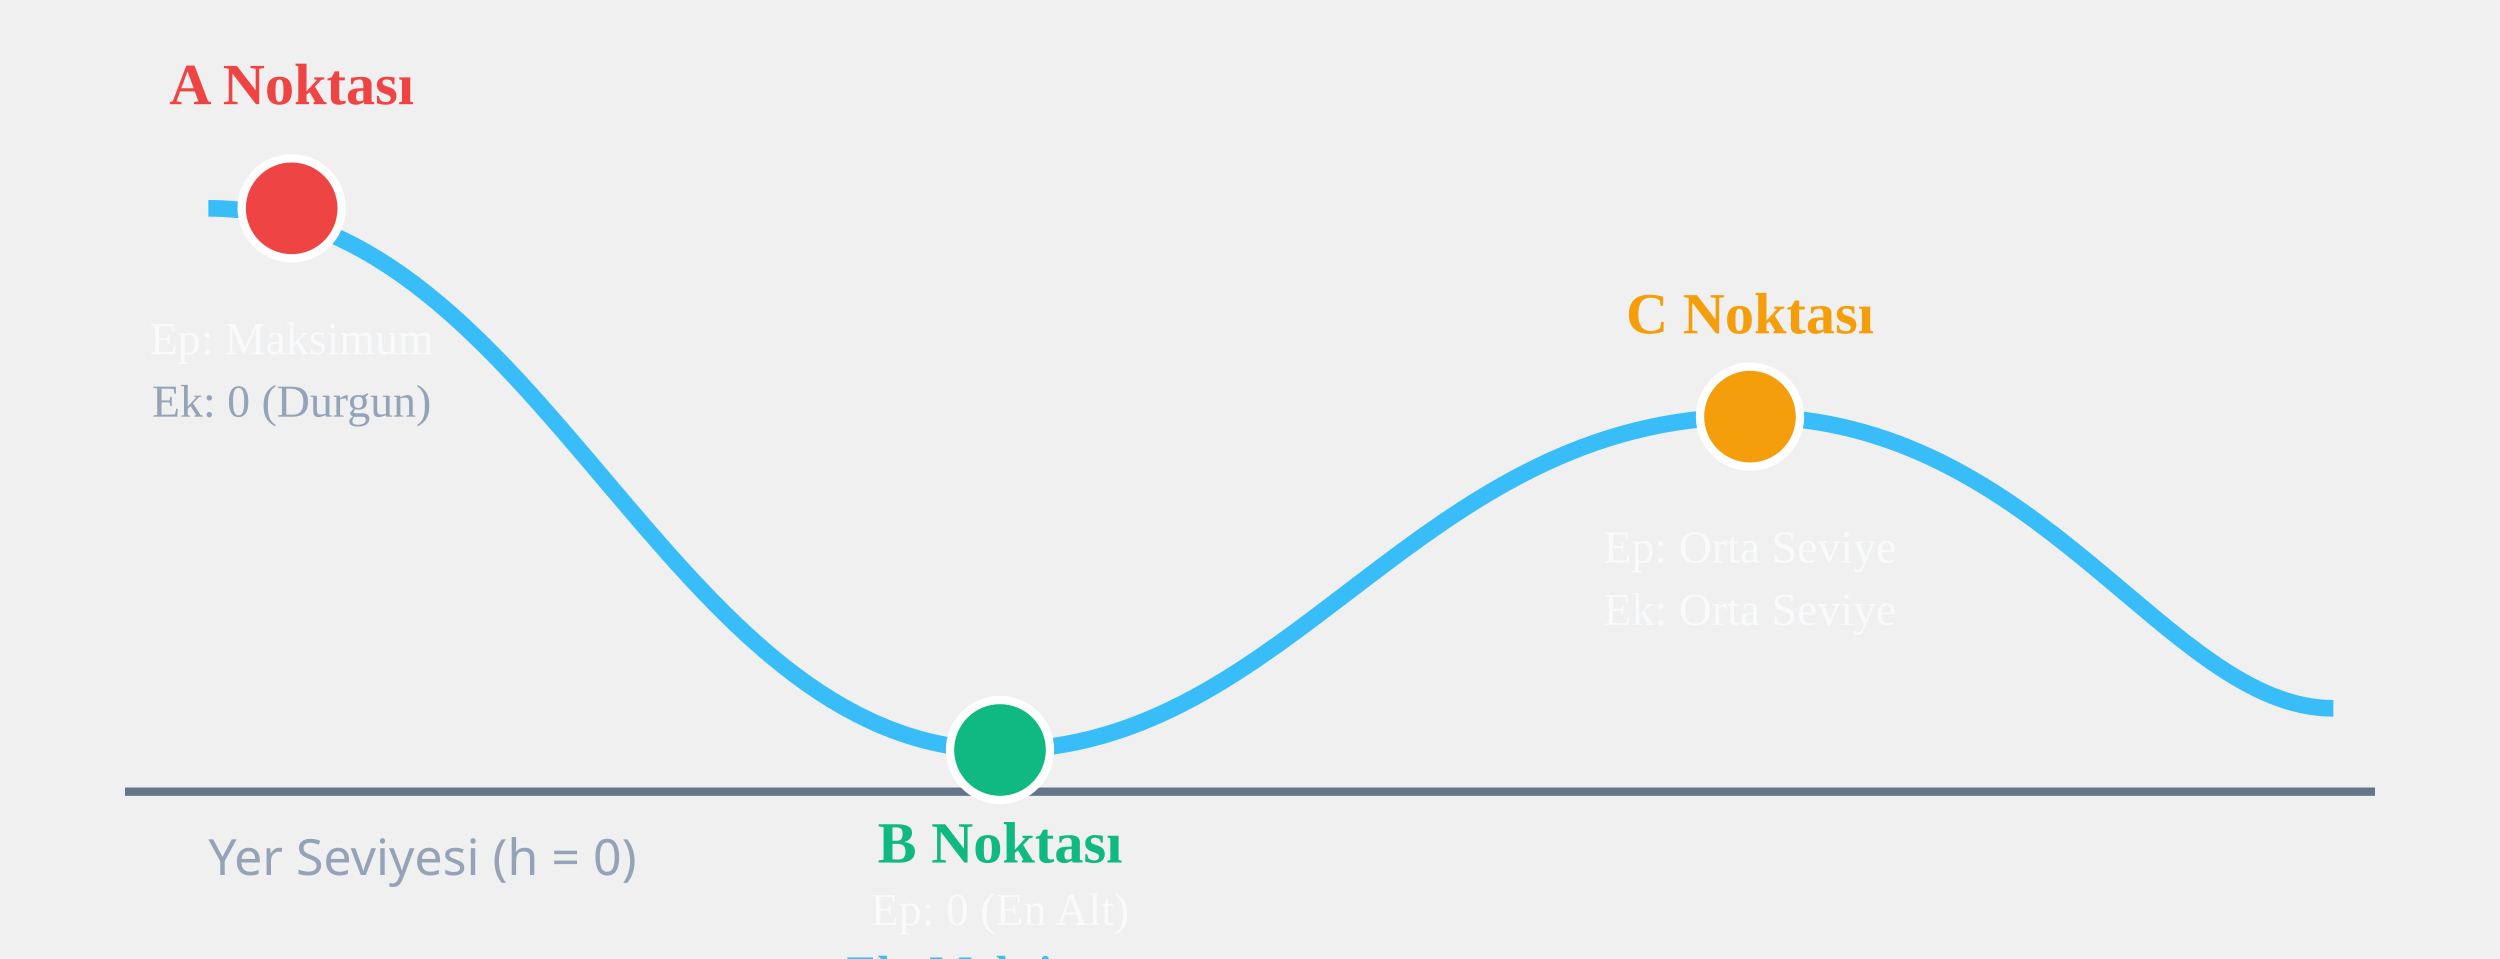
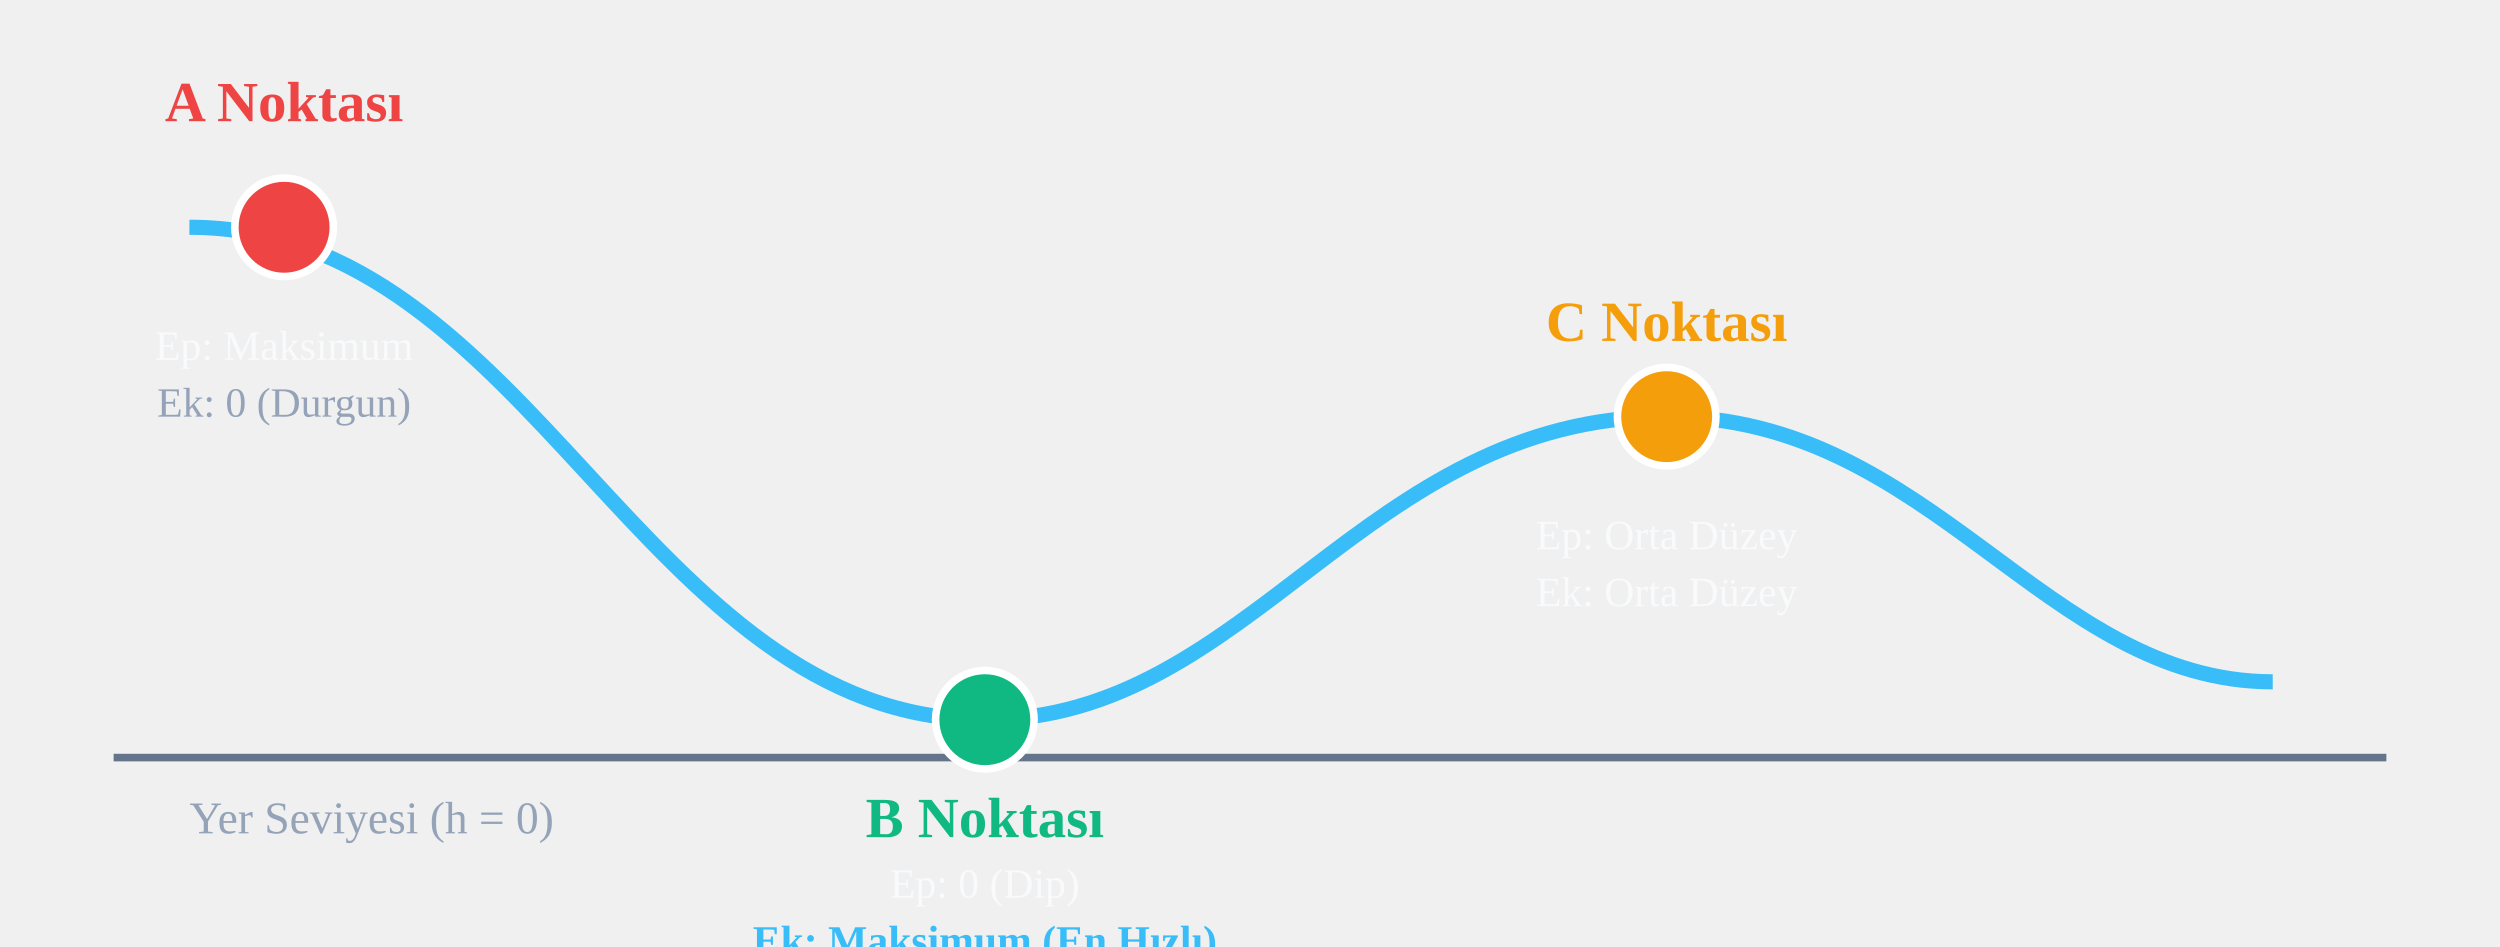
- <svg xmlns="http://www.w3.org/2000/svg" viewBox="0 0 600 230" width="100%" height="100%">
+ <svg xmlns="http://www.w3.org/2000/svg" viewBox="0 0 660 250" width="100%" height="100%">
  <rect width="100%" height="100%" fill="none" />
-   <line x1="30" y1="190" x2="570" y2="190" stroke="#64748b" stroke-width="2" />
-   <text x="50" y="210" fill="#94a3b8" font-size="12" font-family="system-ui, sans-serif">Yer Seviyesi (h = 0)</text>
-   <path d="M 50 50 C 130 50, 160 180, 240 180 C 310 180, 340 100, 420 100 C 490 100, 520 170, 560 170" fill="none" stroke="#38bdf8" stroke-width="4" />
-   <g transform="translate(70, 30)">
-     <circle cx="0" cy="20" r="12" fill="#ef4444" stroke="#ffffff" stroke-width="2" />
-     <text x="0" y="-5" fill="#ef4444" font-size="14" font-weight="bold" text-anchor="middle">A Noktası</text>
+   <line x1="30" y1="200" x2="630" y2="200" stroke="#64748b" stroke-width="2" />
+   <text x="50" y="220" fill="#94a3b8" font-size="12">Yer Seviyesi (h = 0)</text>
+   <path d="M 50 60 C 140 60, 170 190, 260 190 C 330 190, 360 110, 440 110 C 510 110, 540 180, 600 180" fill="none" stroke="#38bdf8" stroke-width="4" />
+   <g transform="translate(75, 40)">
+     <circle cx="0" cy="20" r="13" fill="#ef4444" stroke="#ffffff" stroke-width="2" />
+     <text x="0" y="-8" fill="#ef4444" font-size="15" font-weight="bold" text-anchor="middle">A Noktası</text>
    <text x="0" y="55" fill="#f8fafc" font-size="11" text-anchor="middle">Ep: Maksimum</text>
    <text x="0" y="70" fill="#94a3b8" font-size="11" text-anchor="middle">Ek: 0 (Durgun)</text>
  </g>
-   <g transform="translate(240, 155)">
-     <circle cx="0" cy="25" r="12" fill="#10b981" stroke="#ffffff" stroke-width="2" />
-     <text x="0" y="52" fill="#10b981" font-size="14" font-weight="bold" text-anchor="middle">B Noktası</text>
-     <text x="0" y="67" fill="#f8fafc" font-size="11" text-anchor="middle">Ep: 0 (En Alt)</text>
-     <text x="0" y="82" fill="#38bdf8" font-size="11" font-weight="bold" text-anchor="middle">Ek: Maksimum</text>
+   <g transform="translate(260, 165)">
+     <circle cx="0" cy="25" r="13" fill="#10b981" stroke="#ffffff" stroke-width="2" />
+     <text x="0" y="56" fill="#10b981" font-size="15" font-weight="bold" text-anchor="middle">B Noktası</text>
+     <text x="0" y="72" fill="#f8fafc" font-size="11" text-anchor="middle">Ep: 0 (Dip)</text>
+     <text x="0" y="87" fill="#38bdf8" font-size="11" font-weight="bold" text-anchor="middle">Ek: Maksimum (En Hızlı)</text>
  </g>
-   <g transform="translate(420, 75)">
-     <circle cx="0" cy="25" r="12" fill="#f59e0b" stroke="#ffffff" stroke-width="2" />
-     <text x="0" y="5" fill="#f59e0b" font-size="14" font-weight="bold" text-anchor="middle">C Noktası</text>
-     <text x="0" y="60" fill="#f8fafc" font-size="11" text-anchor="middle">Ep: Orta Seviye</text>
-     <text x="0" y="75" fill="#f8fafc" font-size="11" text-anchor="middle">Ek: Orta Seviye</text>
+   <g transform="translate(440, 85)">
+     <circle cx="0" cy="25" r="13" fill="#f59e0b" stroke="#ffffff" stroke-width="2" />
+     <text x="0" y="5" fill="#f59e0b" font-size="15" font-weight="bold" text-anchor="middle">C Noktası</text>
+     <text x="0" y="60" fill="#f8fafc" font-size="11" text-anchor="middle">Ep: Orta Düzey</text>
+     <text x="0" y="75" fill="#f8fafc" font-size="11" text-anchor="middle">Ek: Orta Düzey</text>
  </g>
</svg>
